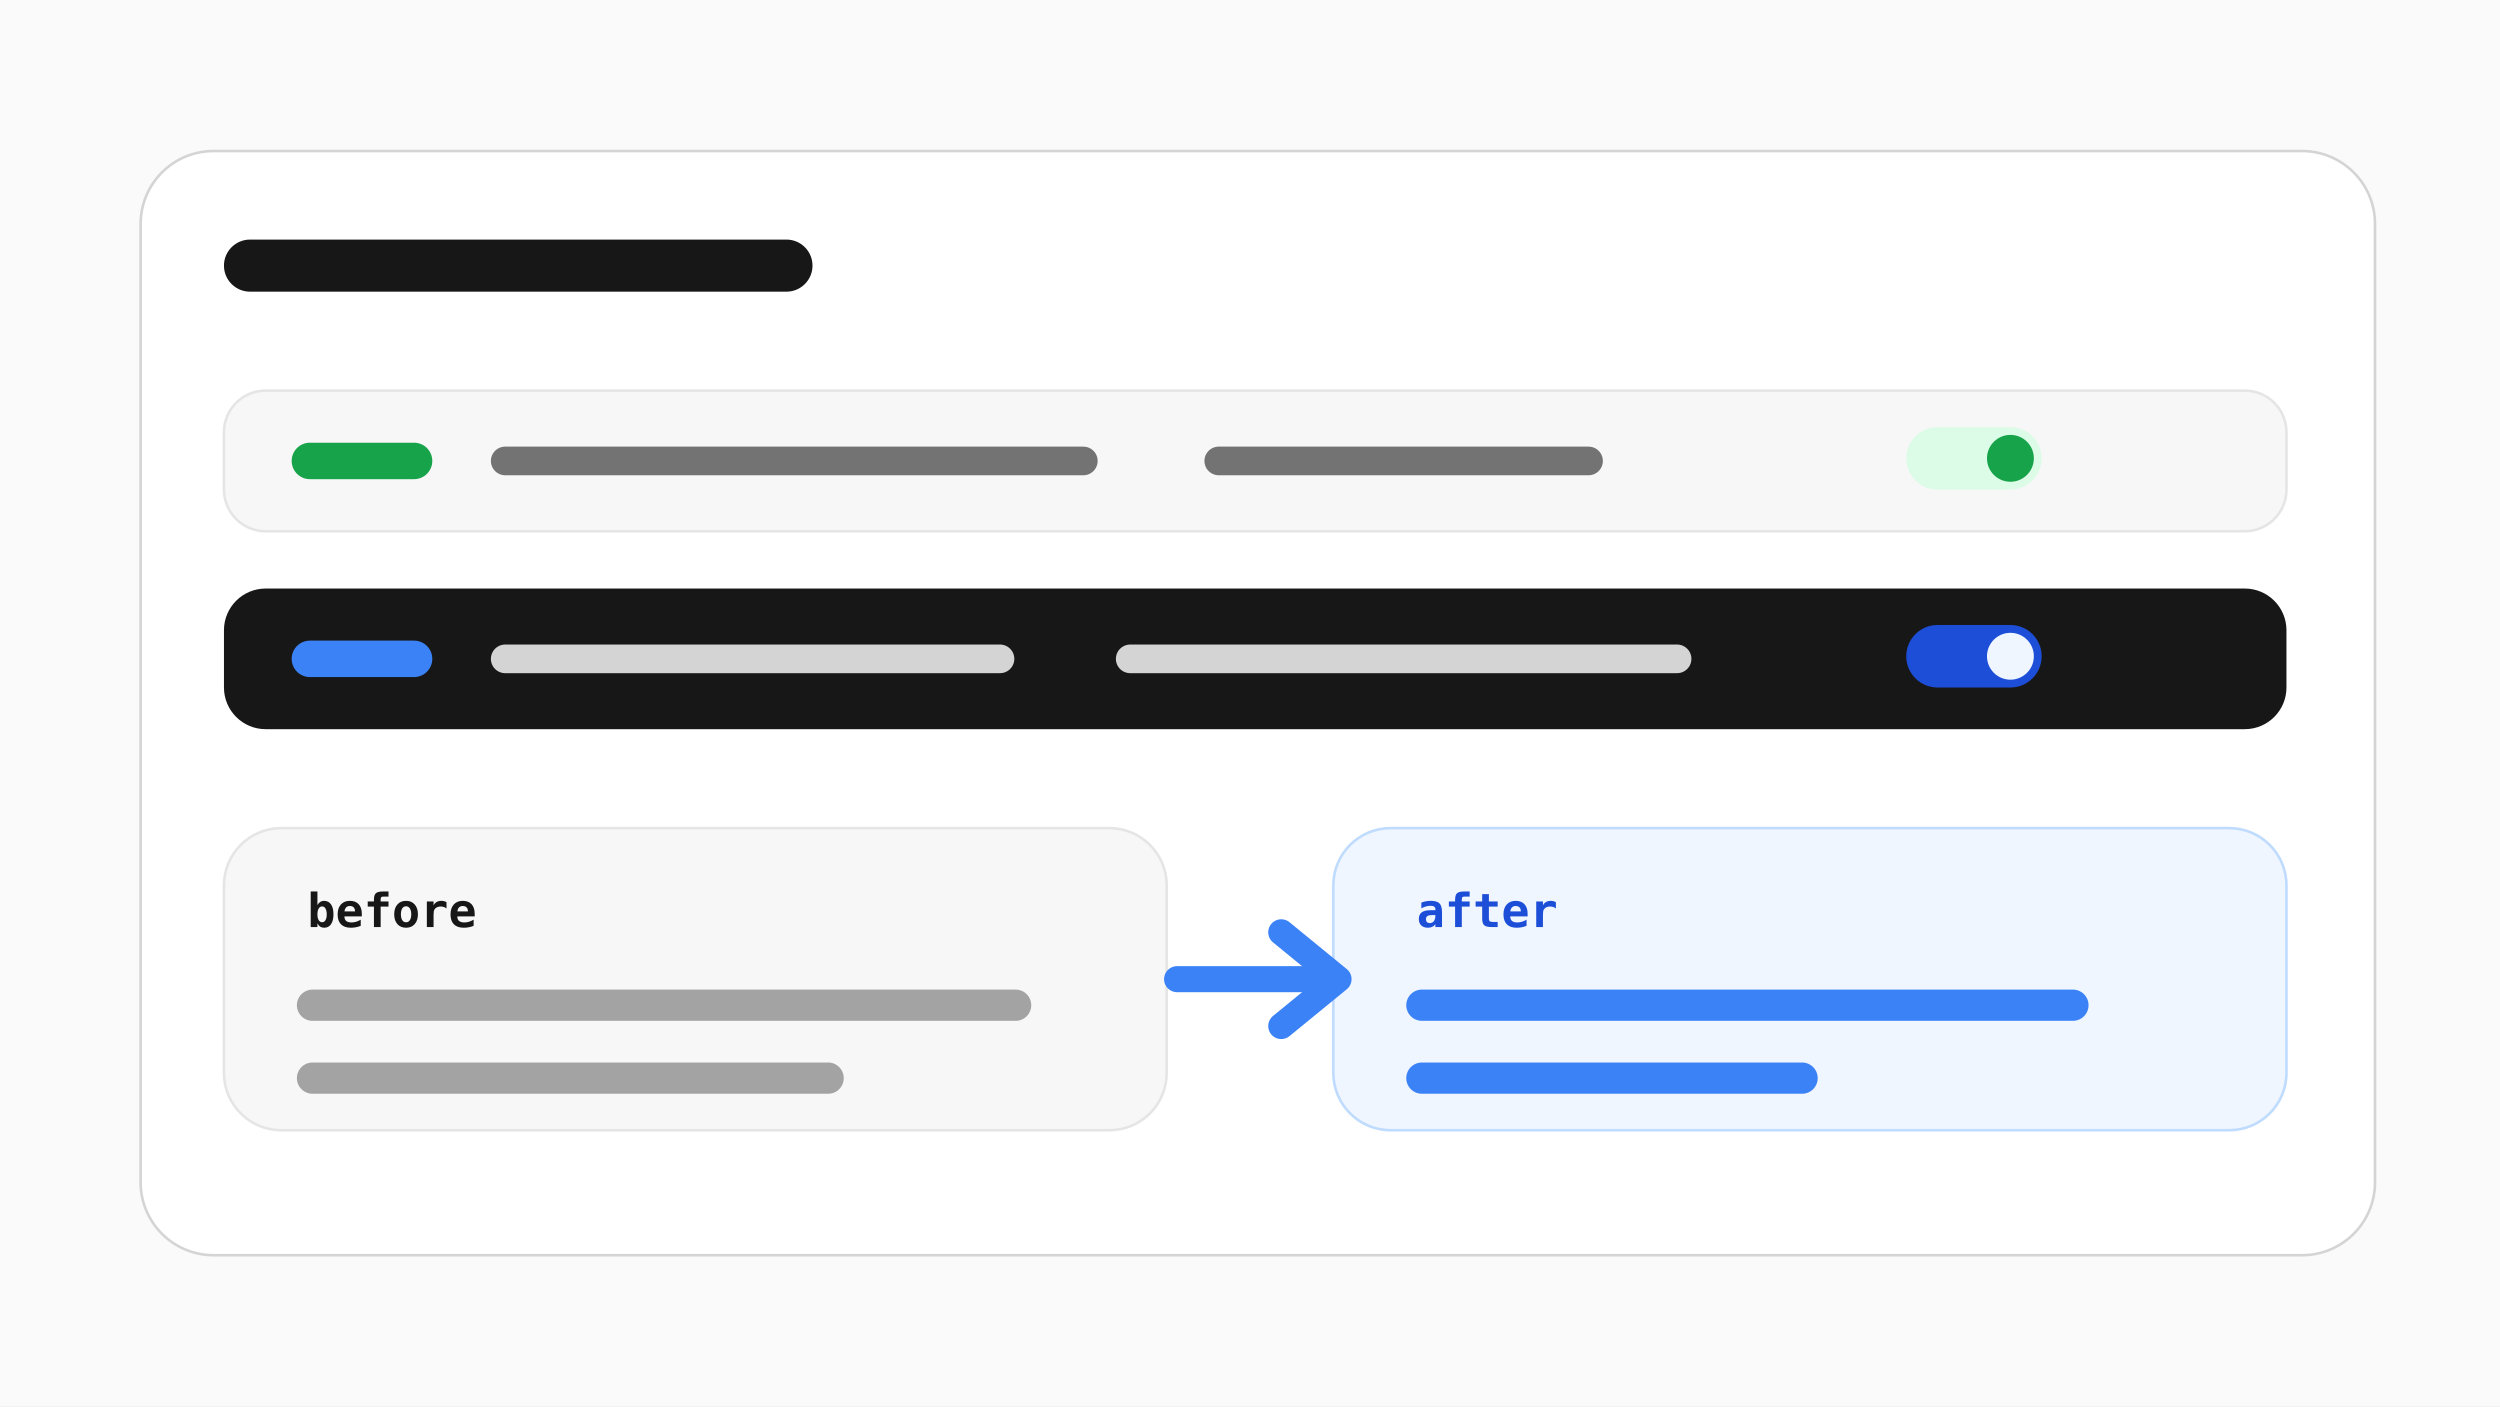
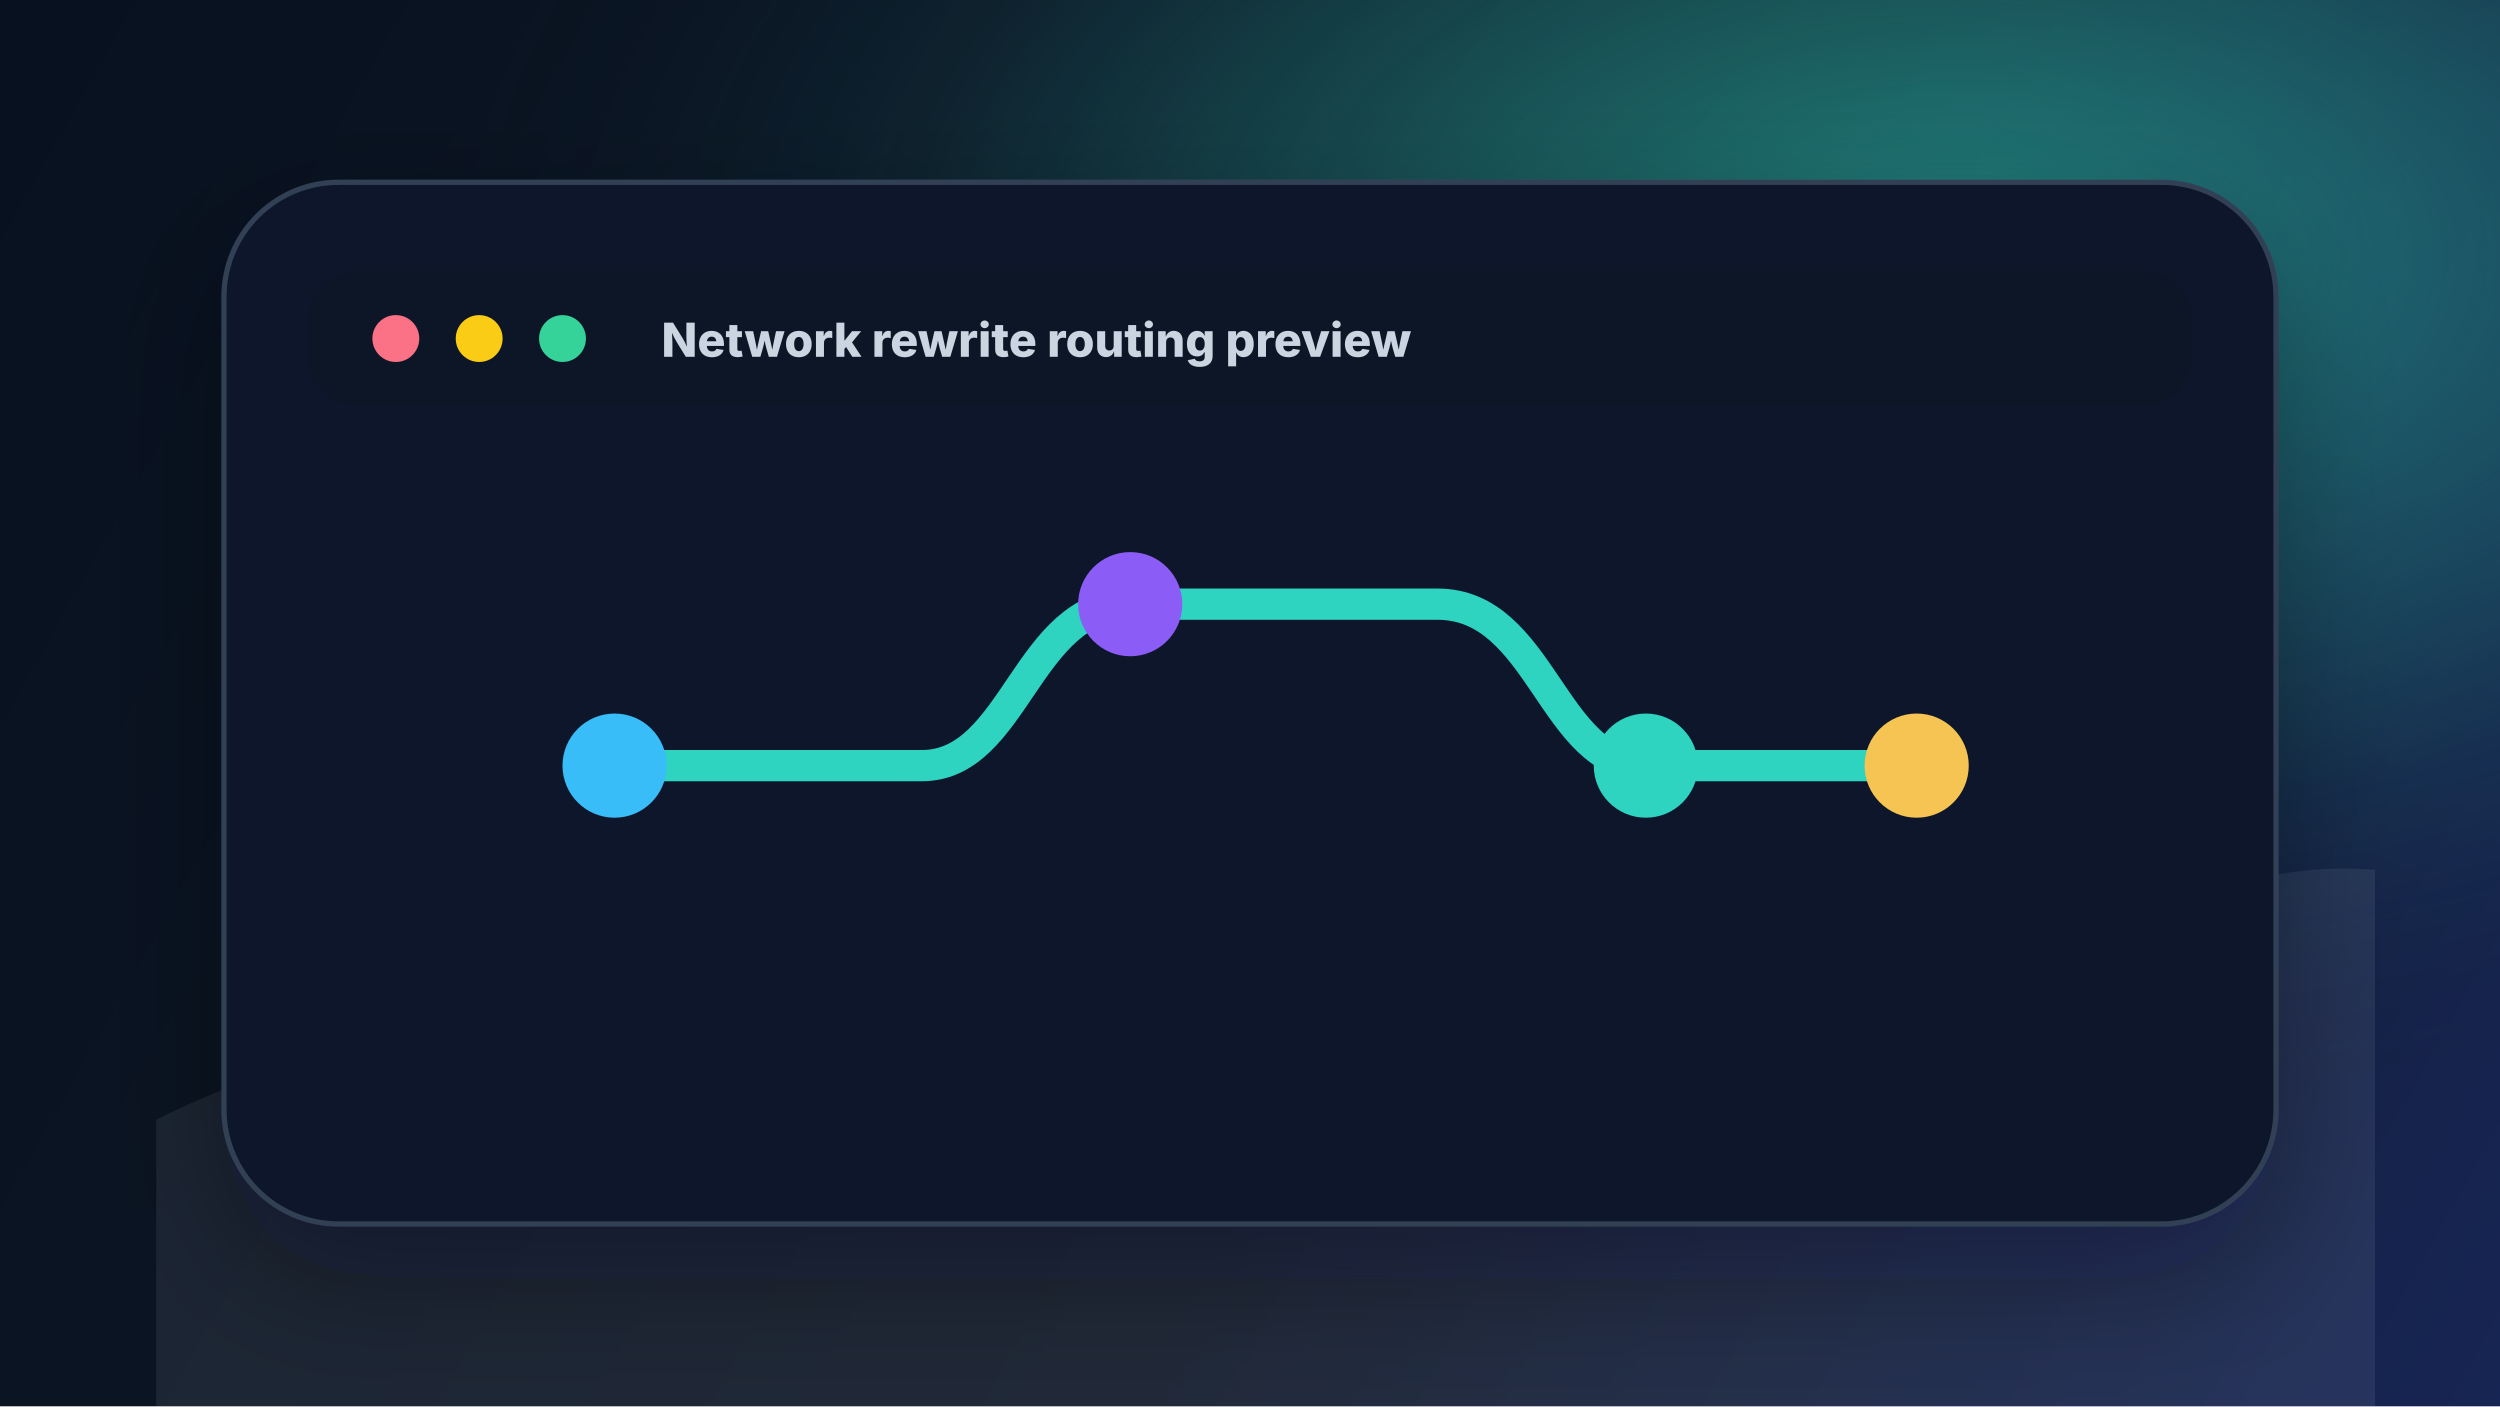
- <svg xmlns="http://www.w3.org/2000/svg" viewBox="0 0 960 540" role="img" aria-label="Network rewrite preview">
-   <rect width="960" height="540" fill="#fafafa" />
-   <rect x="54" y="58" width="858" height="424" rx="28" fill="#ffffff" stroke="#d4d4d4" />
-   <rect x="86" y="92" width="226" height="20" rx="10" fill="#171717" />
-   <rect x="86" y="150" width="792" height="54" rx="16" fill="#f7f7f7" stroke="#e5e5e5" />
-   <rect x="112" y="170" width="54" height="14" rx="7" fill="#16a34a" />
-   <path d="M194 177h222M468 177h142" stroke="#737373" stroke-width="11" stroke-linecap="round" />
-   <rect x="732" y="164" width="52" height="24" rx="12" fill="#dcfce7" />
-   <circle cx="772" cy="176" r="9" fill="#16a34a" />
-   <rect x="86" y="226" width="792" height="54" rx="16" fill="#171717" />
-   <rect x="112" y="246" width="54" height="14" rx="7" fill="#3b82f6" />
-   <path d="M194 253h190M434 253h210" stroke="#d4d4d4" stroke-width="11" stroke-linecap="round" />
-   <rect x="732" y="240" width="52" height="24" rx="12" fill="#1d4ed8" />
-   <circle cx="772" cy="252" r="9" fill="#eff6ff" />
-   <rect x="86" y="318" width="362" height="116" rx="22" fill="#f7f7f7" stroke="#e5e5e5" />
-   <text x="118" y="356" font-family="JetBrains Mono, ui-monospace, monospace" font-size="18" font-weight="700" fill="#171717">before</text>
-   <path d="M120 386h270M120 414h198" stroke="#a3a3a3" stroke-width="12" stroke-linecap="round" />
-   <rect x="512" y="318" width="366" height="116" rx="22" fill="#eff6ff" stroke="#bfdbfe" />
-   <text x="544" y="356" font-family="JetBrains Mono, ui-monospace, monospace" font-size="18" font-weight="700" fill="#1d4ed8">after</text>
-   <path d="M546 386h250M546 414h146" stroke="#3b82f6" stroke-width="12" stroke-linecap="round" />
-   <path d="M452 376h58" stroke="#3b82f6" stroke-width="10" stroke-linecap="round" />
-   <path d="M492 358l22 18-22 18" fill="none" stroke="#3b82f6" stroke-width="10" stroke-linecap="round" stroke-linejoin="round" />
+ <svg xmlns="http://www.w3.org/2000/svg" viewBox="0 0 960 540" width="960" height="540" role="img" aria-label="Network rewrite routing preview">
+   <defs>
+     <linearGradient id="bg" x1="0" y1="0" x2="960" y2="540" gradientUnits="userSpaceOnUse">
+       <stop stop-color="#07111f" />
+       <stop offset=".58" stop-color="#101827" />
+       <stop offset="1" stop-color="#172554" />
+     </linearGradient>
+     <radialGradient id="halo" cx="78%" cy="18%" r="62%">
+       <stop stop-color="#2dd4bf" stop-opacity=".55" />
+       <stop offset=".66" stop-color="#2dd4bf" stop-opacity=".08" />
+       <stop offset="1" stop-color="#07111f" stop-opacity="0" />
+     </radialGradient>
+     <filter id="shadow" x="-20%" y="-20%" width="140%" height="140%">
+       <feDropShadow dx="0" dy="20" stdDeviation="24" flood-color="#020617" flood-opacity=".34" />
+     </filter>
+   </defs>
+   <rect width="960" height="540" fill="url(#bg)" />
+   <rect width="960" height="540" fill="url(#halo)" />
+   <path d="M60 430C174 372 276 412 410 448c148 40 254 12 376-72 48-33 86-45 126-42v206H60z" fill="#e0f2fe" opacity=".08" />
+   <g filter="url(#shadow)">
+     <rect x="86" y="70" width="788" height="400" rx="44" fill="#0f172a" stroke="#334155" stroke-width="2" />
+     <rect x="118" y="104" width="724" height="52" rx="20" fill="#111827" />
+     <circle cx="152" cy="130" r="9" fill="#fb7185" />
+     <circle cx="184" cy="130" r="9" fill="#facc15" />
+     <circle cx="216" cy="130" r="9" fill="#34d399" />
+     <text x="254" y="137" font-family="Inter, system-ui, sans-serif" font-size="18" font-weight="800" fill="#cbd5e1">Network rewrite routing preview</text>
+     <path d="M236 294h118c36 0 40-62 80-62h118c40 0 44 62 80 62h104" fill="none" stroke="#2dd4bf" stroke-width="12" stroke-linecap="round" />
+     <circle cx="236" cy="294" r="20" fill="#38bdf8" />
+     <circle cx="434" cy="232" r="20" fill="#8b5cf6" />
+     <circle cx="632" cy="294" r="20" fill="#2dd4bf" />
+     <circle cx="736" cy="294" r="20" fill="#f6c453" />
+   </g>
</svg>
